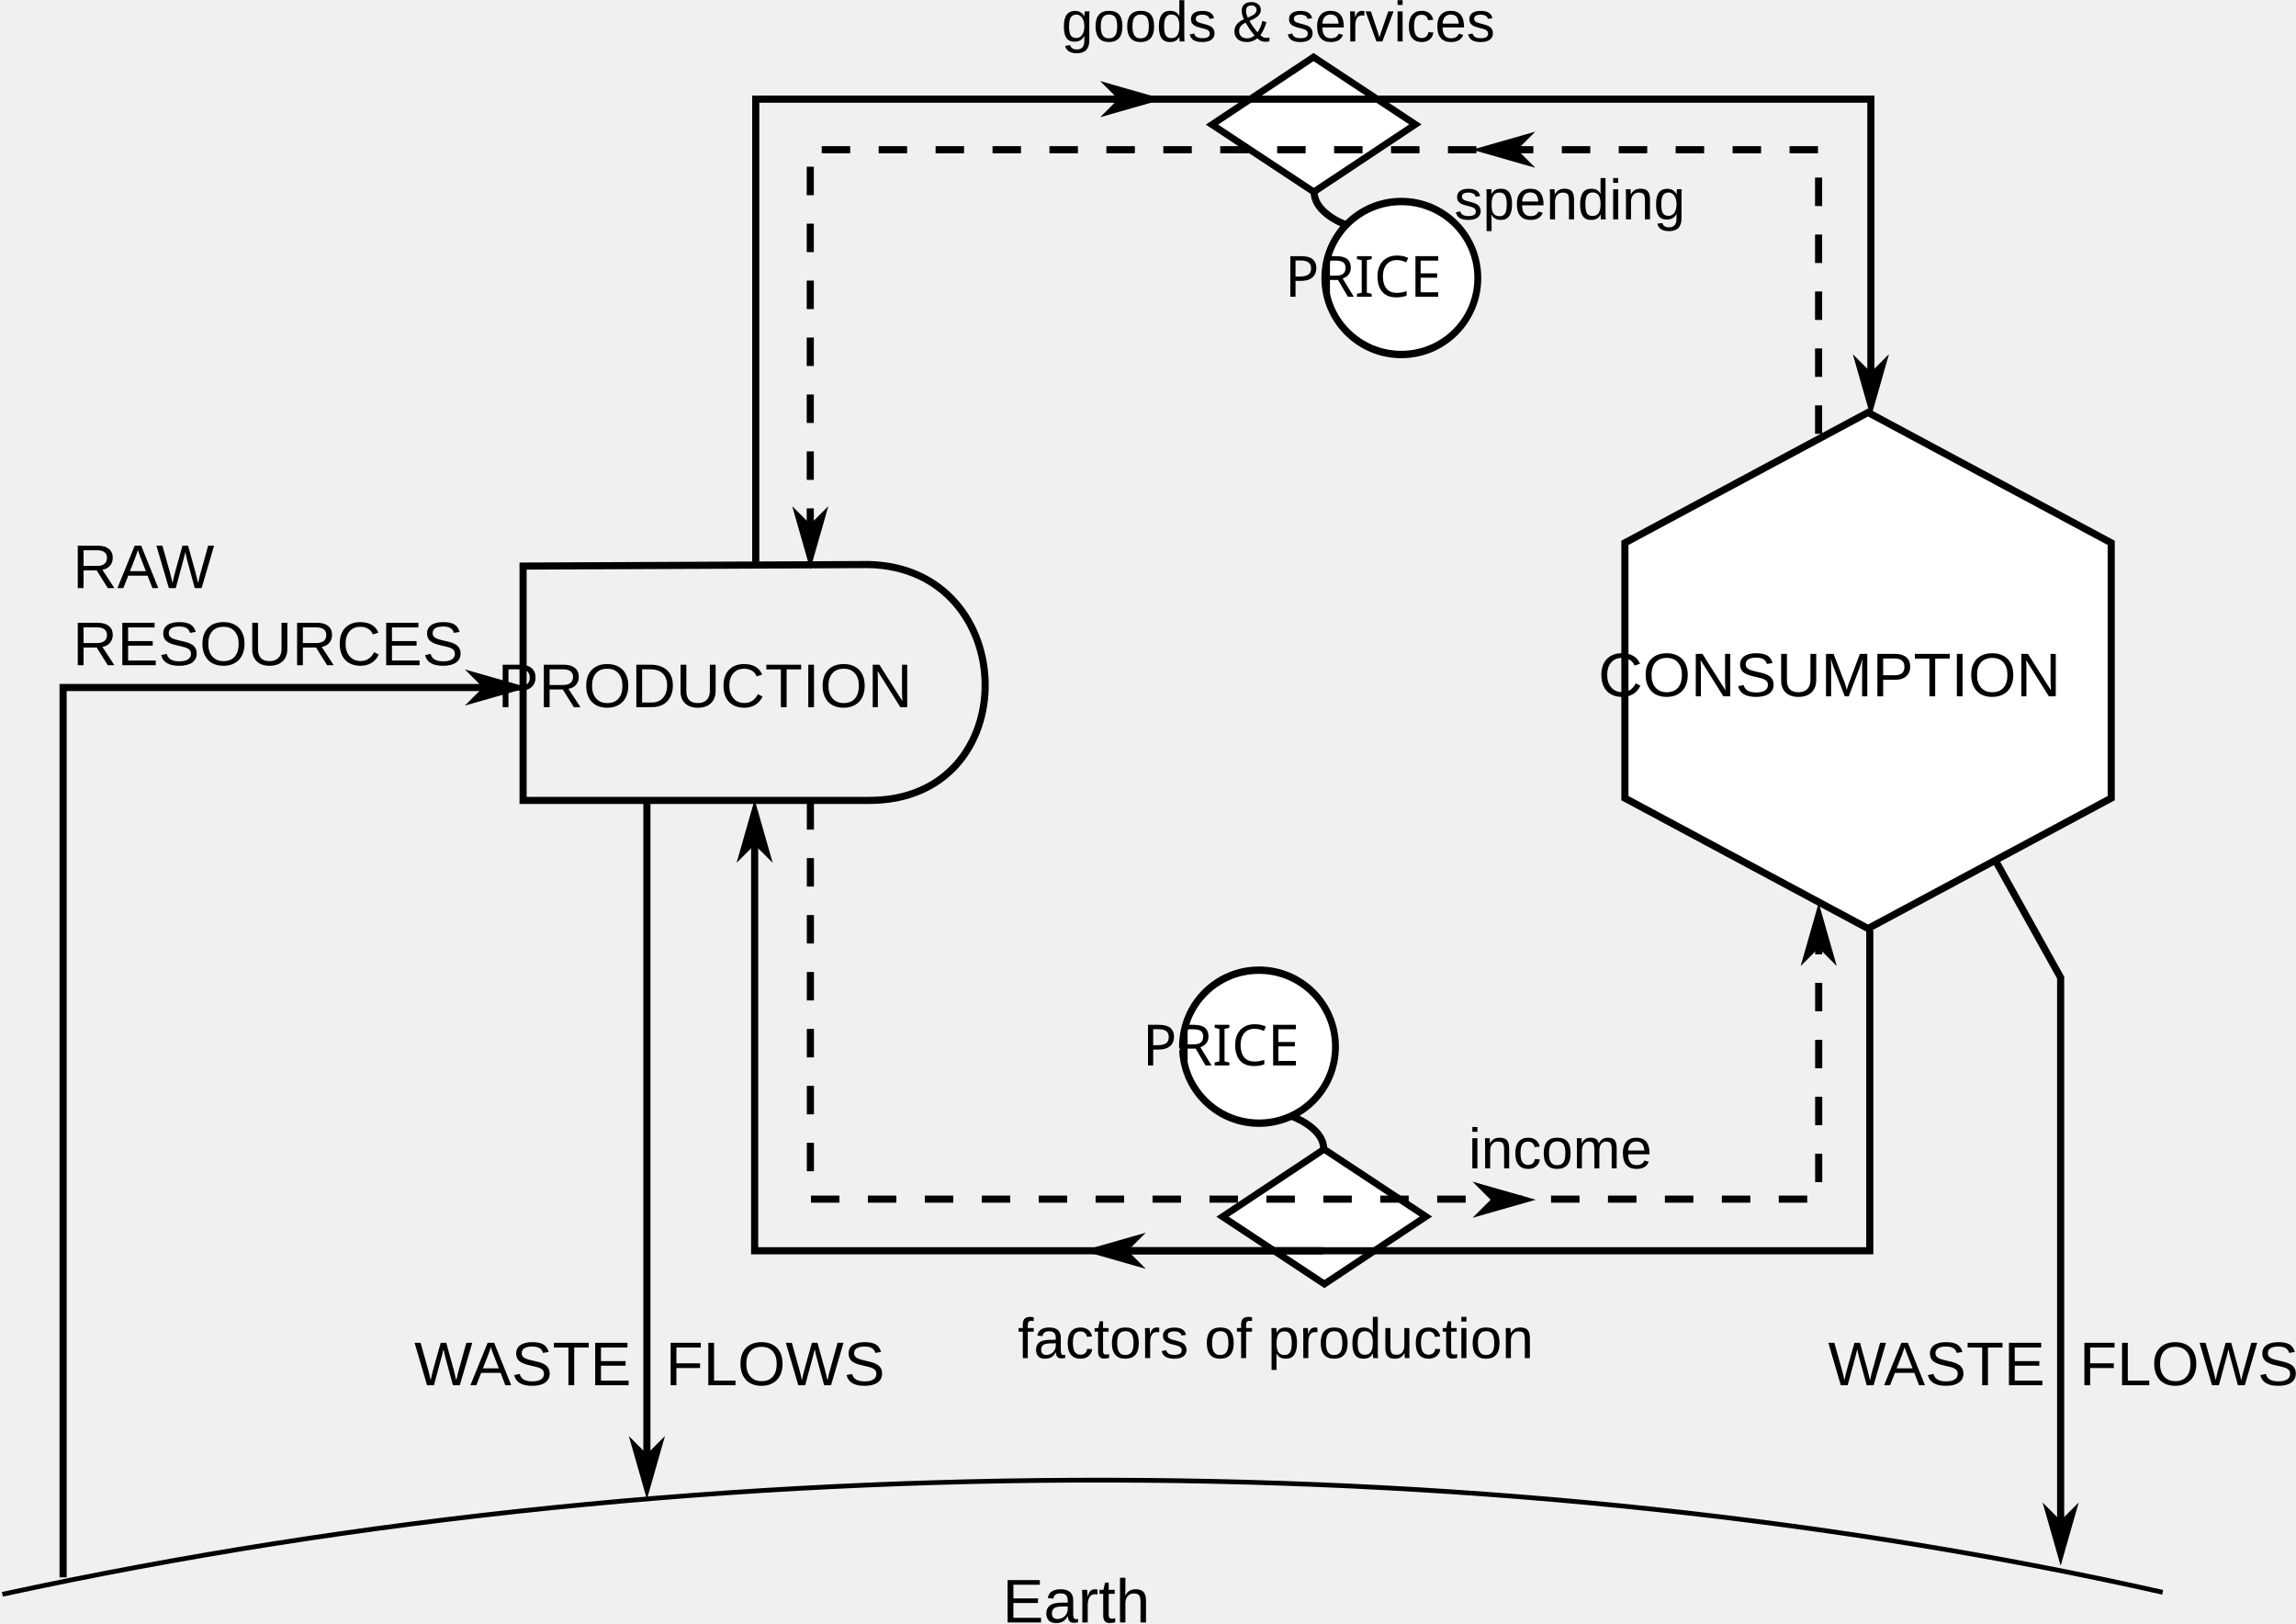
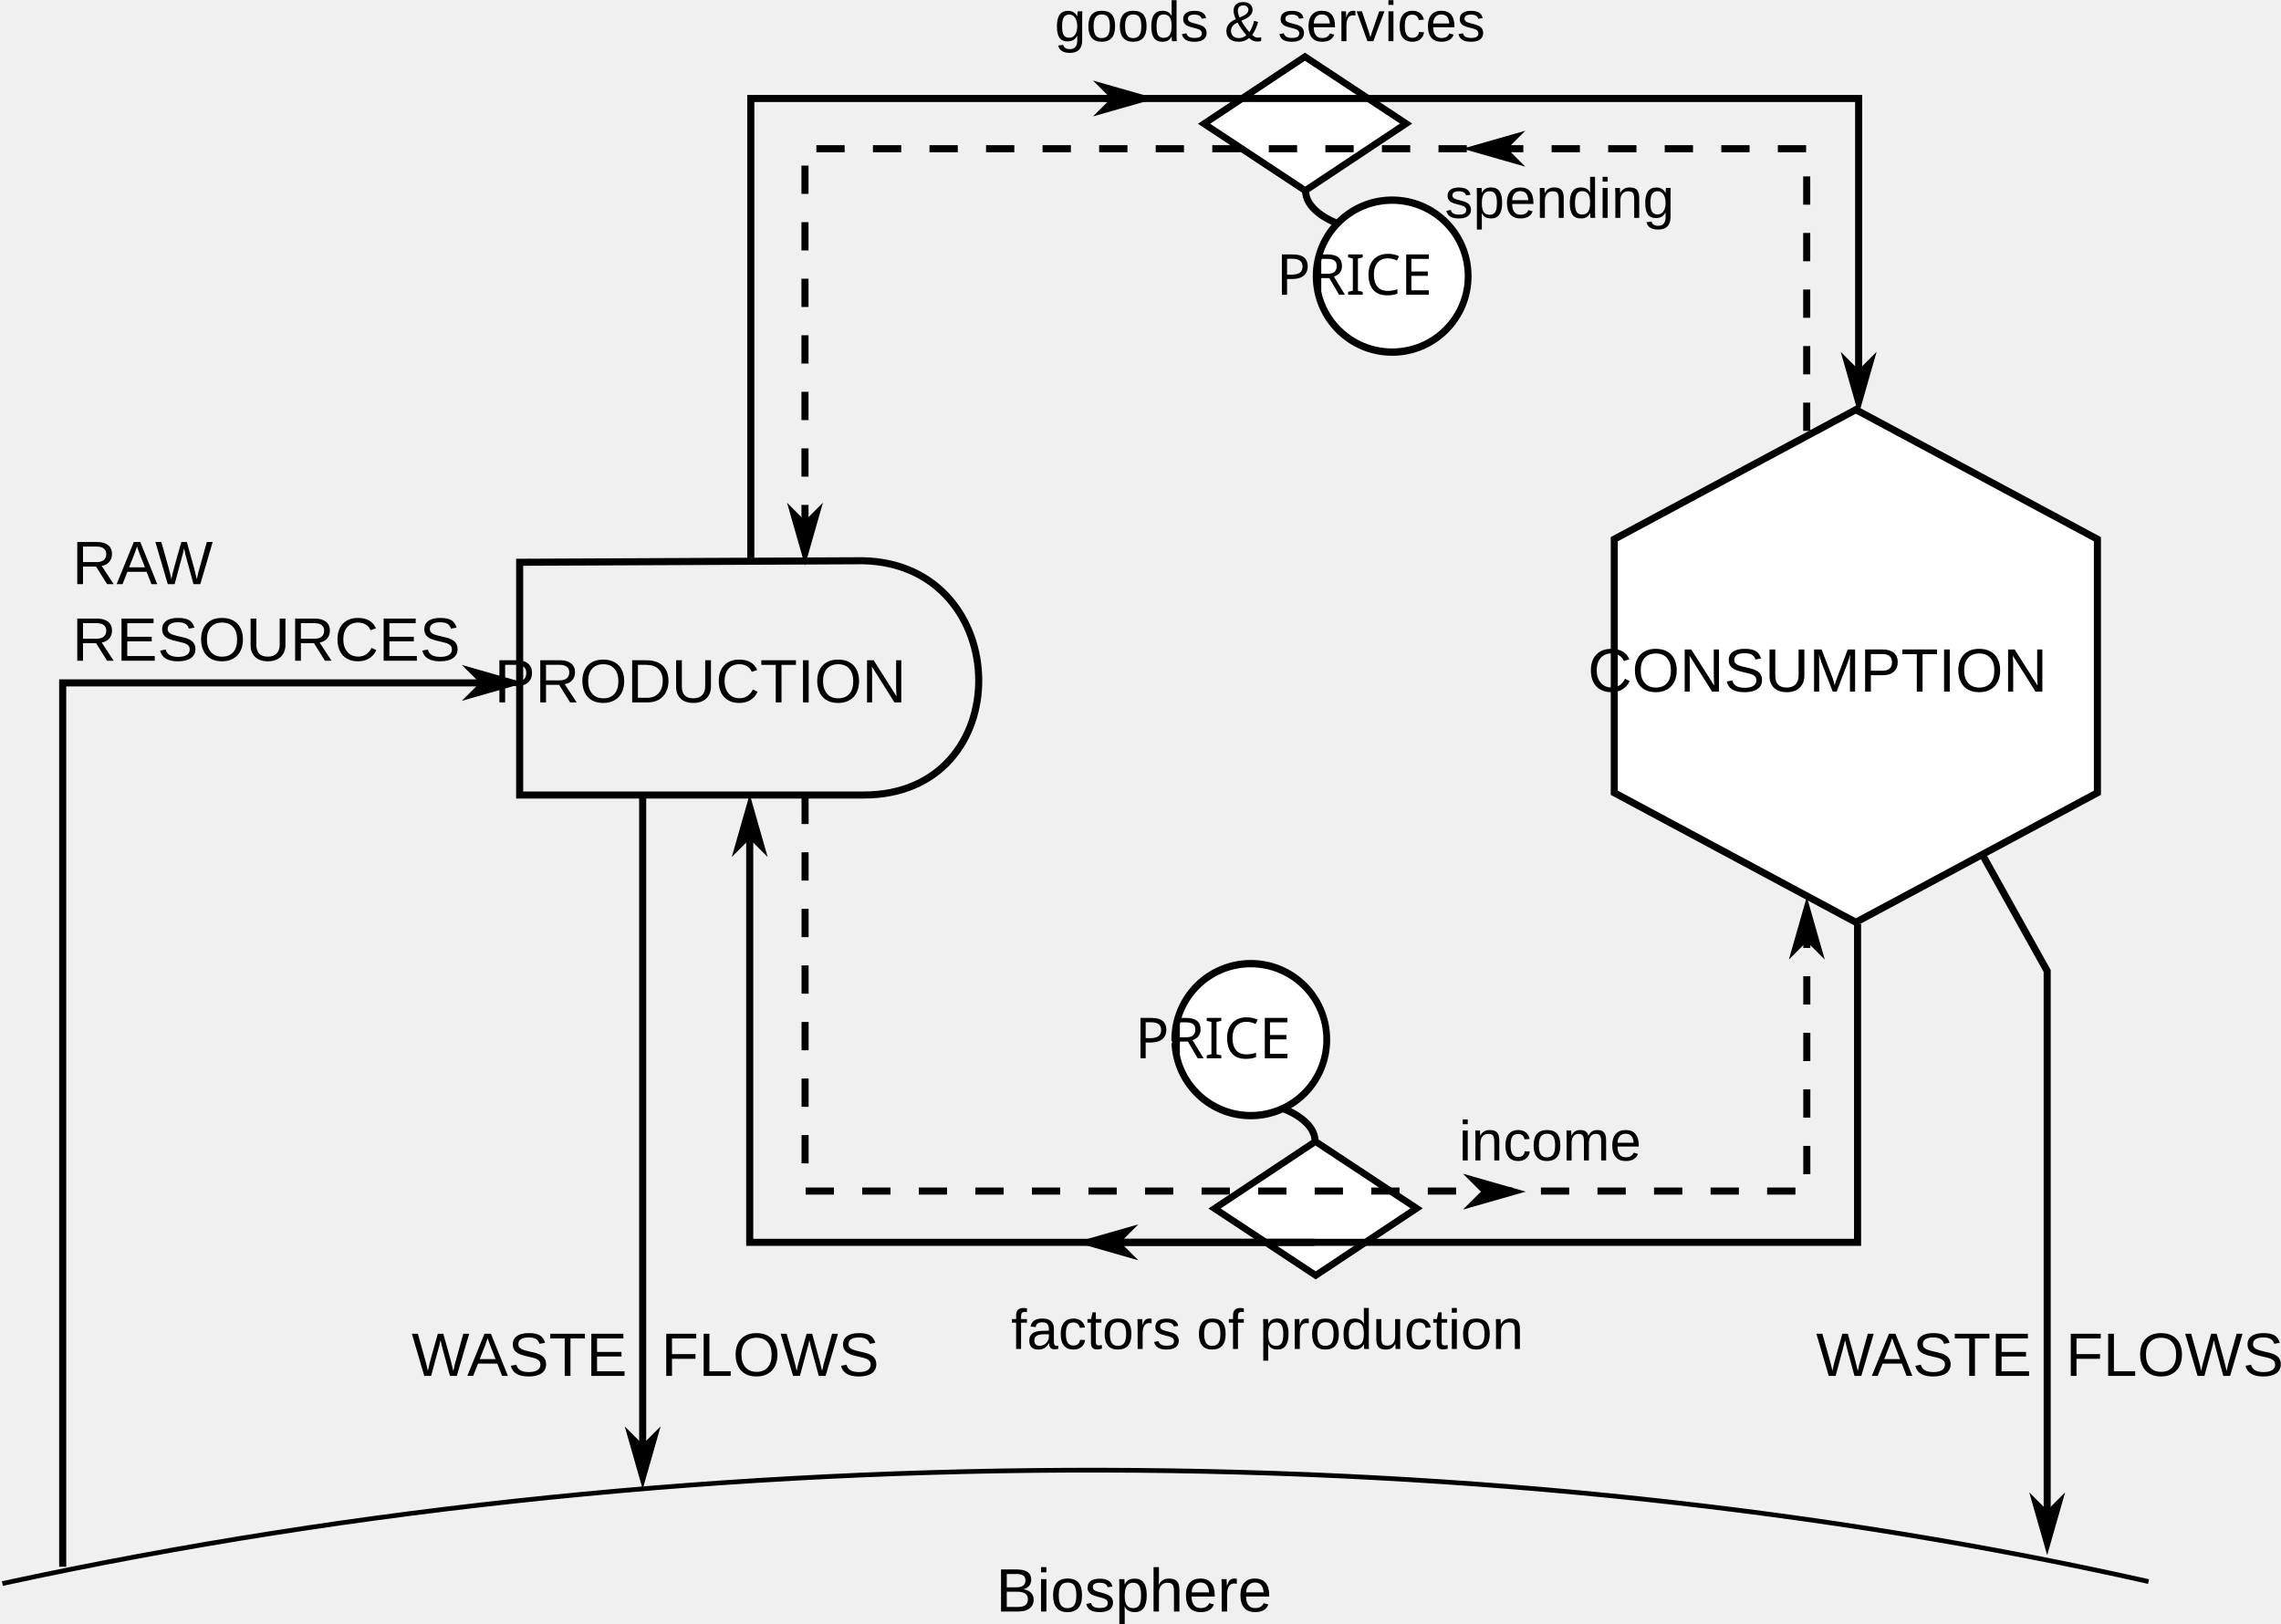
- <svg xmlns="http://www.w3.org/2000/svg" width="483.968" height="342.09" id="svg3126" version="1.1">
+ <svg xmlns="http://www.w3.org/2000/svg" width="483.968" height="344.521" id="svg3126" version="1.1">
  <defs id="defs3128">
    <marker orient="auto" refY="0" refX="0" id="Arrow2Sstart" style="overflow:visible">
      <path id="path5963" style="font-size:12px;fill-rule:evenodd;stroke-width:0.625;stroke-linejoin:round" d="M 8.719,4.034 -2.207,0.016 8.719,-4.002 c -1.745,2.372 -1.735,5.617 -6e-7,8.035 z" transform="matrix(0.3,0,0,0.3,-0.69,0)" />
    </marker>
    <marker orient="auto" refY="0" refX="0" id="Arrow1Lstart" style="overflow:visible">
      <path id="path5933" d="M 0,0 5,-5 -12.5,0 5,5 0,0 z" style="fill-rule:evenodd;stroke:#000000;stroke-width:1pt;marker-start:none" transform="matrix(0.8,0,0,0.8,10,0)" />
    </marker>
    <marker orient="auto" refY="0" refX="0" id="Arrow1Mstart" style="overflow:visible">
      <path id="path3143" d="M 0,0 5,-5 -12.5,0 5,5 0,0 z" style="fill-rule:evenodd;stroke:#000000;stroke-width:1pt;marker-start:none" transform="matrix(0.4,0,0,0.4,4,0)" />
    </marker>
    <marker orient="auto" refY="0" refX="0" id="Arrow2Mstart" style="overflow:visible">
      <path id="path3161" style="font-size:12px;fill-rule:evenodd;stroke-width:0.625;stroke-linejoin:round" d="M 8.719,4.034 -2.207,0.016 8.719,-4.002 c -1.745,2.372 -1.735,5.617 -6e-7,8.035 z" transform="scale(0.6,0.6)" />
    </marker>
    <marker orient="auto" refY="0" refX="0" id="marker3152" style="overflow:visible">
      <path id="path3154" style="font-size:12px;fill-rule:evenodd;stroke-width:0.625;stroke-linejoin:round" d="M 8.719,4.034 -2.207,0.016 8.719,-4.002 c -1.745,2.372 -1.735,5.617 -6e-7,8.035 z" transform="scale(0.6,0.6)" />
    </marker>
    <marker orient="auto" refY="0" refX="0" id="Arrow1Mstart-4" style="overflow:visible">
      <path id="path3143-0" d="M 0,0 5,-5 -12.5,0 5,5 0,0 z" style="fill-rule:evenodd;stroke:#000000;stroke-width:1pt;marker-start:none" transform="matrix(0.4,0,0,0.4,4,0)" />
    </marker>
    <marker orient="auto" refY="0" refX="0" id="Arrow2Mstart-9" style="overflow:visible">
      <path id="path3161-4" style="font-size:12px;fill-rule:evenodd;stroke-width:0.625;stroke-linejoin:round" d="M 8.719,4.034 -2.207,0.016 8.719,-4.002 c -1.745,2.372 -1.735,5.617 -6e-7,8.035 z" transform="scale(0.6,0.6)" />
    </marker>
    <marker orient="auto" refY="0" refX="0" id="marker3236" style="overflow:visible">
      <path id="path3238" d="M 0,0 5,-5 -12.5,0 5,5 0,0 z" style="fill-rule:evenodd;stroke:#000000;stroke-width:1pt;marker-start:none" transform="matrix(0.4,0,0,0.4,4,0)" />
    </marker>
    <marker orient="auto" refY="0" refX="0" id="Arrow2Mstart-8" style="overflow:visible">
      <path id="path3161-8" style="font-size:12px;fill-rule:evenodd;stroke-width:0.625;stroke-linejoin:round" d="M 8.719,4.034 -2.207,0.016 8.719,-4.002 c -1.745,2.372 -1.735,5.617 -6e-7,8.035 z" transform="scale(0.6,0.6)" />
    </marker>
    <marker orient="auto" refY="0" refX="0" id="Arrow1Mstart-2" style="overflow:visible">
      <path id="path3143-4" d="M 0,0 5,-5 -12.5,0 5,5 0,0 z" style="fill-rule:evenodd;stroke:#000000;stroke-width:1pt;marker-start:none" transform="matrix(0.4,0,0,0.4,4,0)" />
    </marker>
    <marker orient="auto" refY="0" refX="0" id="marker3330" style="overflow:visible">
      <path id="path3332" d="M 0,0 5,-5 -12.5,0 5,5 0,0 z" style="fill-rule:evenodd;stroke:#000000;stroke-width:1pt;marker-start:none" transform="matrix(0.4,0,0,0.4,4,0)" />
    </marker>
    <marker orient="auto" refY="0" refX="0" id="marker3334" style="overflow:visible">
      <path id="path3336" d="M 0,0 5,-5 -12.5,0 5,5 0,0 z" style="fill-rule:evenodd;stroke:#000000;stroke-width:1pt;marker-start:none" transform="matrix(0.4,0,0,0.4,4,0)" />
    </marker>
    <marker orient="auto" refY="0" refX="0" id="marker3338" style="overflow:visible">
      <path id="path3340" style="font-size:12px;fill-rule:evenodd;stroke-width:0.625;stroke-linejoin:round" d="M 8.719,4.034 -2.207,0.016 8.719,-4.002 c -1.745,2.372 -1.735,5.617 -6e-7,8.035 z" transform="scale(0.6,0.6)" />
    </marker>
    <marker orient="auto" refY="0" refX="0" id="marker3342" style="overflow:visible">
      <path id="path3344" style="font-size:12px;fill-rule:evenodd;stroke-width:0.625;stroke-linejoin:round" d="M 8.719,4.034 -2.207,0.016 8.719,-4.002 c -1.745,2.372 -1.735,5.617 -6e-7,8.035 z" transform="scale(0.6,0.6)" />
    </marker>
    <marker orient="auto" refY="0" refX="0" id="Arrow2Mstart-5" style="overflow:visible">
      <path id="path3161-5" style="font-size:12px;fill-rule:evenodd;stroke-width:0.625;stroke-linejoin:round" d="M 8.719,4.034 -2.207,0.016 8.719,-4.002 c -1.745,2.372 -1.735,5.617 -6e-7,8.035 z" transform="scale(0.6,0.6)" />
    </marker>
    <marker orient="auto" refY="0" refX="0" id="Arrow2Mstart-7" style="overflow:visible">
      <path id="path3161-6" style="font-size:12px;fill-rule:evenodd;stroke-width:0.625;stroke-linejoin:round" d="M 8.719,4.034 -2.207,0.016 8.719,-4.002 c -1.745,2.372 -1.735,5.617 -6e-7,8.035 z" transform="scale(0.6,0.6)" />
    </marker>
    <marker orient="auto" refY="0" refX="0" id="Arrow2Mstart-1" style="overflow:visible">
      <path id="path3161-68" style="font-size:12px;fill-rule:evenodd;stroke-width:0.625;stroke-linejoin:round" d="M 8.719,4.034 -2.207,0.016 8.719,-4.002 c -1.745,2.372 -1.735,5.617 -6e-7,8.035 z" transform="scale(0.6,0.6)" />
    </marker>
    <marker orient="auto" refY="0" refX="0" id="Arrow1Mstart-5" style="overflow:visible">
      <path id="path3143-7" d="M 0,0 5,-5 -12.5,0 5,5 0,0 z" style="fill-rule:evenodd;stroke:#000000;stroke-width:1pt;marker-start:none" transform="matrix(0.4,0,0,0.4,4,0)" />
    </marker>
    <marker orient="auto" refY="0" refX="0" id="marker3551" style="overflow:visible">
      <path id="path3553" d="M 0,0 5,-5 -12.5,0 5,5 0,0 z" style="fill-rule:evenodd;stroke:#000000;stroke-width:1pt;marker-start:none" transform="matrix(0.4,0,0,0.4,4,0)" />
    </marker>
    <marker orient="auto" refY="0" refX="0" id="Arrow2Mstart-6" style="overflow:visible">
      <path id="path3161-1" style="font-size:12px;fill-rule:evenodd;stroke-width:0.625;stroke-linejoin:round" d="M 8.719,4.034 -2.207,0.016 8.719,-4.002 c -1.745,2.372 -1.735,5.617 -6e-7,8.035 z" transform="scale(0.6,0.6)" />
    </marker>
    <marker orient="auto" refY="0" refX="0" id="Arrow1Mend" style="overflow:visible">
      <path id="path3158" d="M 0,0 5,-5 -12.5,0 5,5 0,0 z" style="fill-rule:evenodd;stroke:#000000;stroke-width:1pt;marker-start:none" transform="matrix(-0.4,0,0,-0.4,-4,0)" />
    </marker>
    <marker orient="auto" refY="0" refX="0" id="marker6319" style="overflow:visible">
      <path id="path6321" d="M 0,0 5,-5 -12.5,0 5,5 0,0 z" style="fill-rule:evenodd;stroke:#000000;stroke-width:1pt;marker-start:none" transform="matrix(-0.4,0,0,-0.4,-4,0)" />
    </marker>
    <marker orient="auto" refY="0" refX="0" id="marker6323" style="overflow:visible">
      <path id="path6325" d="M 0,0 5,-5 -12.5,0 5,5 0,0 z" style="fill-rule:evenodd;stroke:#000000;stroke-width:1pt;marker-start:none" transform="matrix(-0.4,0,0,-0.4,-4,0)" />
    </marker>
    <marker orient="auto" refY="0" refX="0" id="marker6327" style="overflow:visible">
      <path id="path6329" d="M 0,0 5,-5 -12.5,0 5,5 0,0 z" style="fill-rule:evenodd;stroke:#000000;stroke-width:1pt;marker-start:none" transform="matrix(-0.4,0,0,-0.4,-4,0)" />
    </marker>
    <marker orient="auto" refY="0" refX="0" id="marker6331" style="overflow:visible">
      <path id="path6333" d="M 0,0 5,-5 -12.5,0 5,5 0,0 z" style="fill-rule:evenodd;stroke:#000000;stroke-width:1pt;marker-start:none" transform="matrix(-0.4,0,0,-0.4,-4,0)" />
    </marker>
    <marker orient="auto" refY="0" refX="0" id="marker6335" style="overflow:visible">
      <path id="path6337" d="M 0,0 5,-5 -12.5,0 5,5 0,0 z" style="fill-rule:evenodd;stroke:#000000;stroke-width:1pt;marker-start:none" transform="matrix(-0.4,0,0,-0.4,-4,0)" />
    </marker>
    <marker orient="auto" refY="0" refX="0" id="marker6339" style="overflow:visible">
      <path id="path6341" d="M 0,0 5,-5 -12.5,0 5,5 0,0 z" style="fill-rule:evenodd;stroke:#000000;stroke-width:1pt;marker-start:none" transform="matrix(-0.4,0,0,-0.4,-4,0)" />
    </marker>
    <marker orient="auto" refY="0" refX="0" id="marker6343" style="overflow:visible">
      <path id="path6345" d="M 0,0 5,-5 -12.5,0 5,5 0,0 z" style="fill-rule:evenodd;stroke:#000000;stroke-width:1pt;marker-start:none" transform="matrix(-0.4,0,0,-0.4,-4,0)" />
    </marker>
    <marker orient="auto" refY="0" refX="0" id="Arrow1Mstart-9" style="overflow:visible">
      <path id="path3143-2" d="M 0,0 5,-5 -12.5,0 5,5 0,0 z" style="fill-rule:evenodd;stroke:#000000;stroke-width:1pt;marker-start:none" transform="matrix(0.4,0,0,0.4,4,0)" />
    </marker>
    <marker orient="auto" refY="0" refX="0" id="Arrow2Mstart-79" style="overflow:visible">
      <path id="path3161-54" style="font-size:12px;fill-rule:evenodd;stroke-width:0.625;stroke-linejoin:round" d="M 8.719,4.034 -2.207,0.016 8.719,-4.002 c -1.745,2.372 -1.735,5.617 -6e-7,8.035 z" transform="scale(0.6,0.6)" />
    </marker>
    <marker orient="auto" refY="0" refX="0" id="Arrow1Mstart-3" style="overflow:visible">
      <path id="path3143-8" d="M 0,0 5,-5 -12.5,0 5,5 0,0 z" style="fill-rule:evenodd;stroke:#000000;stroke-width:1pt;marker-start:none" transform="matrix(0.4,0,0,0.4,4,0)" />
    </marker>
    <marker orient="auto" refY="0" refX="0" id="Arrow2Mstart-74" style="overflow:visible">
      <path id="path3161-2" style="font-size:12px;fill-rule:evenodd;stroke-width:0.625;stroke-linejoin:round" d="M 8.719,4.034 -2.207,0.016 8.719,-4.002 c -1.745,2.372 -1.735,5.617 -6e-7,8.035 z" transform="scale(0.6,0.6)" />
    </marker>
    <marker orient="auto" refY="0" refX="0" id="marker6529" style="overflow:visible">
      <path id="path6531" style="font-size:12px;fill-rule:evenodd;stroke-width:0.625;stroke-linejoin:round" d="M 8.719,4.034 -2.207,0.016 8.719,-4.002 c -1.745,2.372 -1.735,5.617 -6e-7,8.035 z" transform="scale(0.6,0.6)" />
    </marker>
    <marker orient="auto" refY="0" refX="0" id="Arrow2Mstart-60" style="overflow:visible">
      <path id="path3161-24" style="font-size:12px;fill-rule:evenodd;stroke-width:0.625;stroke-linejoin:round" d="M 8.719,4.034 -2.207,0.016 8.719,-4.002 c -1.745,2.372 -1.735,5.617 -6e-7,8.035 z" transform="scale(0.6,0.6)" />
    </marker>
    <marker orient="auto" refY="0" refX="0" id="Arrow1Mstart-20" style="overflow:visible">
      <path id="path3143-01" d="M 0,0 5,-5 -12.5,0 5,5 0,0 z" style="fill-rule:evenodd;stroke:#000000;stroke-width:1pt;marker-start:none" transform="matrix(0.4,0,0,0.4,4,0)" />
    </marker>
    <marker orient="auto" refY="0" refX="0" id="Arrow2Mstart-71" style="overflow:visible">
      <path id="path3161-7" style="font-size:12px;fill-rule:evenodd;stroke-width:0.625;stroke-linejoin:round" d="M 8.719,4.034 -2.207,0.016 8.719,-4.002 c -1.745,2.372 -1.735,5.617 -6e-7,8.035 z" transform="scale(0.6,0.6)" />
    </marker>
    <marker orient="auto" refY="0" refX="0" id="marker7010" style="overflow:visible">
      <path id="path7012" style="font-size:12px;fill-rule:evenodd;stroke-width:0.625;stroke-linejoin:round" d="M 8.719,4.034 -2.207,0.016 8.719,-4.002 c -1.745,2.372 -1.735,5.617 -6e-7,8.035 z" transform="scale(0.6,0.6)" />
    </marker>
    <marker orient="auto" refY="0" refX="0" id="Arrow1Mstart-6" style="overflow:visible">
      <path id="path3143-03" d="M 0,0 5,-5 -12.5,0 5,5 0,0 z" style="fill-rule:evenodd;stroke:#000000;stroke-width:1pt;marker-start:none" transform="matrix(0.4,0,0,0.4,4,0)" />
    </marker>
    <marker orient="auto" refY="0" refX="0" id="Arrow2Mstart-80" style="overflow:visible">
      <path id="path3161-12" style="font-size:12px;fill-rule:evenodd;stroke-width:0.625;stroke-linejoin:round" d="M 8.719,4.034 -2.207,0.016 8.719,-4.002 c -1.745,2.372 -1.735,5.617 -6e-7,8.035 z" transform="scale(0.6,0.6)" />
    </marker>
    <marker orient="auto" refY="0" refX="0" id="Arrow1Mstart-1" style="overflow:visible">
      <path id="path3143-20" d="M 0,0 5,-5 -12.5,0 5,5 0,0 z" style="fill-rule:evenodd;stroke:#000000;stroke-width:1pt;marker-start:none" transform="matrix(0.4,0,0,0.4,4,0)" />
    </marker>
    <marker orient="auto" refY="0" refX="0" id="Arrow2Mstart-16" style="overflow:visible">
      <path id="path3161-40" style="font-size:12px;fill-rule:evenodd;stroke-width:0.625;stroke-linejoin:round" d="M 8.719,4.034 -2.207,0.016 8.719,-4.002 c -1.745,2.372 -1.735,5.617 -6e-7,8.035 z" transform="scale(0.6,0.6)" />
    </marker>
    <marker orient="auto" refY="0" refX="0" id="Arrow2Mstart-3" style="overflow:visible">
      <path id="path3161-9" style="font-size:12px;fill-rule:evenodd;stroke-width:0.625;stroke-linejoin:round" d="M 8.719,4.034 -2.207,0.016 8.719,-4.002 c -1.745,2.372 -1.735,5.617 -6e-7,8.035 z" transform="scale(0.6,0.6)" />
    </marker>
    <marker orient="auto" refY="0" refX="0" id="marker7189" style="overflow:visible">
      <path id="path7191" style="font-size:12px;fill-rule:evenodd;stroke-width:0.625;stroke-linejoin:round" d="M 8.719,4.034 -2.207,0.016 8.719,-4.002 c -1.745,2.372 -1.735,5.617 -6e-7,8.035 z" transform="scale(0.6,0.6)" />
    </marker>
    <marker orient="auto" refY="0" refX="0" id="Arrow2Mstart-37" style="overflow:visible">
      <path id="path3161-10" style="font-size:12px;fill-rule:evenodd;stroke-width:0.625;stroke-linejoin:round" d="M 8.719,4.034 -2.207,0.016 8.719,-4.002 c -1.745,2.372 -1.735,5.617 -6e-7,8.035 z" transform="scale(0.6,0.6)" />
    </marker>
    <marker orient="auto" refY="0" refX="0" id="marker7265" style="overflow:visible">
      <path id="path7267" style="font-size:12px;fill-rule:evenodd;stroke-width:0.625;stroke-linejoin:round" d="M 8.719,4.034 -2.207,0.016 8.719,-4.002 c -1.745,2.372 -1.735,5.617 -6e-7,8.035 z" transform="scale(0.6,0.6)" />
    </marker>
    <marker orient="auto" refY="0" refX="0" id="Arrow1Mstart-7" style="overflow:visible">
      <path id="path3143-3" d="M 0,0 5,-5 -12.5,0 5,5 0,0 z" style="fill-rule:evenodd;stroke:#000000;stroke-width:1pt;marker-start:none" transform="matrix(0.4,0,0,0.4,4,0)" />
    </marker>
    <marker orient="auto" refY="0" refX="0" id="marker7271" style="overflow:visible">
      <path id="path7273" style="font-size:12px;fill-rule:evenodd;stroke-width:0.625;stroke-linejoin:round" d="M 8.719,4.034 -2.207,0.016 8.719,-4.002 c -1.745,2.372 -1.735,5.617 -6e-7,8.035 z" transform="scale(0.6,0.6)" />
    </marker>
    <marker orient="auto" refY="0" refX="0" id="Arrow1Mstart-33" style="overflow:visible">
      <path id="path3143-37" d="M 0,0 5,-5 -12.5,0 5,5 0,0 z" style="fill-rule:evenodd;stroke:#000000;stroke-width:1pt;marker-start:none" transform="matrix(0.4,0,0,0.4,4,0)" />
    </marker>
  </defs>
  <g id="layer1" transform="translate(41.39201,-333.6959)">
    <path id="path4742" d="m 301.115,501.906 0,-53.803 51.254,-27.48 51.254,27.48 0,53.803 -51.254,27.48 -51.254,-27.48 z" style="fill:#ffffff;fill-opacity:1;fill-rule:evenodd;stroke:#000000;stroke-width:1.5;stroke-linecap:butt;stroke-linejoin:miter;stroke-opacity:1" />
    <path style="fill:#ffffff;fill-opacity:1;stroke:#000000;stroke-width:7.692;stroke-linecap:round;stroke-miterlimit:4;stroke-opacity:1;stroke-dasharray:none;stroke-dashoffset:0" id="path4768-0-3" d="m 571.604,699.857 -89.362,89.612 -89.612,-89.362 89.362,-89.612 z" transform="matrix(-0.2395535,0,0,-0.1587508,351.006,471.0575)" />
    <path transform="matrix(-0.6642378,0,0,-0.7134406,715.4462,769.2638)" style="fill:#ffffff;fill-opacity:1;stroke:#000000;stroke-width:2.179;stroke-linecap:round;stroke-miterlimit:4;stroke-opacity:1;stroke-dasharray:none;stroke-dashoffset:0" id="path5741-1-4" d="m 718.99,528.395 c 0,12.481 -10.867,22.599 -24.273,22.599 -13.406,0 -24.273,-10.118 -24.273,-22.599 0,-12.481 10.867,-22.599 24.273,-22.599 13.308,0 24.134,9.976 24.272,22.365" />
    <text xml:space="preserve" style="font-size:12px;font-style:normal;font-weight:bold;text-align:center;text-anchor:middle;fill:#000000;fill-opacity:1;stroke:none;font-family:Calibri" x="253.763" y="396.243" id="text6712-3-6">
      <tspan id="tspan6714-8-0" x="253.763" y="396.243" style="font-size:12px;font-weight:normal">PRICE</tspan>
    </text>
    <path d="m 718.99,528.395 c 0,12.481 -10.867,22.599 -24.273,22.599 -13.406,0 -24.273,-10.118 -24.273,-22.599 0,-12.481 10.867,-22.599 24.273,-22.599 12.781,0 23.373,9.228 24.22,21.102" id="path3263" style="fill:#ffffff;fill-opacity:1;stroke:#000000;stroke-width:2.179;stroke-linecap:round;stroke-miterlimit:4;stroke-opacity:1;stroke-dasharray:none;stroke-dashoffset:0" transform="matrix(-0.6642378,0,0,-0.7134406,685.4462,931.2638)" />
    <text id="text3265" y="558.243" x="223.763" style="font-size:12px;font-style:normal;font-weight:bold;text-align:center;text-anchor:middle;fill:#000000;fill-opacity:1;stroke:none;font-family:Calibri" xml:space="preserve">
      <tspan style="font-size:12px;font-weight:normal" y="558.243" x="223.763" id="tspan3267">PRICE</tspan>
    </text>
    <path style="fill:none;stroke:#000000;stroke-width:1.5;stroke-linecap:butt;stroke-linejoin:miter;stroke-opacity:1" d="m 242.745,381.208 c -2.228,-0.701 -7.236,-3.281 -7.114,-7.115" id="path6721-9-6" />
    <path style="fill:#ffffff;fill-opacity:1;stroke:#000000;stroke-width:7.692;stroke-linecap:round;stroke-miterlimit:4;stroke-opacity:1;stroke-dasharray:none;stroke-dashoffset:0" id="path4768-0" d="m 571.604,699.857 -89.362,89.612 -89.612,-89.362 89.362,-89.612 z" transform="matrix(0.2395535,0,0,0.1587508,122.2484,478.9786)" />
    <path style="fill:none;stroke:#000000;stroke-width:1.5;stroke-linecap:butt;stroke-linejoin:miter;stroke-opacity:1" d="m 230.51,568.828 c 2.228,0.701 7.236,3.281 7.114,7.115" id="path6721-9" />
    <text id="text2168" y="482.727" x="116.231" style="font-size:13px;font-style:normal;font-weight:bold;text-align:center;text-anchor:middle;fill:#000000;fill-opacity:1;stroke:none;font-family:Arial" xml:space="preserve">
      <tspan style="font-size:13px;font-weight:normal" y="482.727" x="116.231" id="tspan2170">PRODUCTION</tspan>
    </text>
    <path id="path2172" d="m 117.909,452.128 0,-97.537 235.058,0 0,64.129" style="fill:none;stroke:#000000;stroke-width:1.5;stroke-linecap:butt;stroke-linejoin:miter;stroke-miterlimit:4;stroke-opacity:1;stroke-dasharray:none;marker-mid:none;marker-end:url(#Arrow1Mend)" />
    <path id="path3346" d="m 193.11,354.591 0,0 7.776,0" style="fill:none;stroke:#000000;stroke-width:1.5;stroke-linecap:butt;stroke-linejoin:miter;stroke-opacity:1;marker-end:url(#Arrow1Mend)" />
    <path id="path3354" d="m 352.735,529.76 0,67.537 -235.058,0 0,-92.129" style="fill:none;stroke:#000000;stroke-width:1.5;stroke-linecap:butt;stroke-linejoin:miter;stroke-miterlimit:4;stroke-opacity:1;stroke-dasharray:none;marker-mid:none;marker-end:url(#Arrow1Mend)" />
    <path id="path3356" d="m 237.534,597.297 0,0 -47.776,0" style="fill:none;stroke:#000000;stroke-width:1.5;stroke-linecap:butt;stroke-linejoin:miter;stroke-opacity:1;marker-end:url(#Arrow1Mend)" />
    <path id="path3360" d="m 341.945,425.125 0,-59.876 -212.541,0 0,85.49" style="fill:none;stroke:#000000;stroke-width:1.5;stroke-linecap:butt;stroke-linejoin:miter;stroke-miterlimit:4;stroke-opacity:1;stroke-dasharray:6, 6;stroke-dashoffset:0;marker-mid:none;marker-end:url(#Arrow1Mend)" />
    <path id="path3362" d="m 277.304,365.249 0,0 -5.443,0" style="fill:none;stroke:#000000;stroke-width:1.5;stroke-linecap:butt;stroke-linejoin:miter;stroke-opacity:1;marker-end:url(#Arrow1Mend)" />
    <path id="path5306" d="m 129.426,502.542 0,83.876 212.541,0 0,-59.49" style="fill:none;stroke:#000000;stroke-width:1.5;stroke-linecap:butt;stroke-linejoin:miter;stroke-miterlimit:4;stroke-opacity:1;stroke-dasharray:6, 6;stroke-dashoffset:0;marker-mid:none;marker-end:url(#Arrow1Mend)" />
    <path id="path5308" d="m 273.939,586.542 0,0 5.443,0" style="fill:none;stroke:#000000;stroke-width:1.5;stroke-linecap:butt;stroke-linejoin:miter;stroke-opacity:1;marker-end:url(#Arrow1Mend)" />
    <text id="text5310" y="619.921" x="240.008" style="font-size:18px;font-style:normal;font-weight:bold;text-align:center;text-anchor:middle;fill:#000000;fill-opacity:1;stroke:none;font-family:Arial" xml:space="preserve">
      <tspan style="font-size:12px;font-weight:normal" y="619.921" x="240.008" id="tspan5312">factors of production</tspan>
    </text>
    <text id="text5314" y="342.432" x="236.384" style="font-size:12px;font-style:normal;font-weight:bold;text-align:center;text-anchor:middle;fill:#000000;fill-opacity:1;stroke:none;font-family:Arial" xml:space="preserve">
      <tspan style="font-weight:normal" y="342.432" x="236.384" id="tspan5316">goods &amp; services</tspan>
    </text>
    <text id="text2168-2" y="480.446" x="352.582" style="font-size:12px;font-style:normal;font-weight:bold;text-align:center;text-anchor:middle;fill:#000000;fill-opacity:1;stroke:none;font-family:Arial" xml:space="preserve">
      <tspan style="font-size:13px;font-weight:normal" y="480.446" x="352.582" id="tspan2170-8">CONSUMPTION</tspan>
    </text>
    <path style="fill:none;stroke:#000000;stroke-width:1.5;stroke-linecap:butt;stroke-linejoin:miter;stroke-opacity:1" d="m 68.867,453 0,49.383 72.82,0 c 33.245,0.17 32.309,-49.043 0,-49.709 l -72.82,0.326 z" id="path4601-9" />
    <path style="fill:none;stroke:#000000;stroke-width:1.5;stroke-linecap:butt;stroke-linejoin:miter;stroke-miterlimit:4;stroke-opacity:1;stroke-dasharray:none;marker-mid:none;marker-end:url(#Arrow1Mend)" d="m -28.091,666.128 0,-187.537 95.058,0" id="path4224" />
    <text xml:space="preserve" style="font-size:13px;font-style:normal;font-weight:bold;text-align:start;text-anchor:start;fill:#000000;fill-opacity:1;stroke:none;font-family:Arial" x="-26.061" y="457.634" id="text4226">
      <tspan id="tspan4228" x="-26.061" y="457.634" style="font-size:13px;font-weight:normal;text-align:start;text-anchor:start">RAW</tspan>
      <tspan x="-26.061" y="473.884" style="font-size:13px;font-weight:normal;text-align:start;text-anchor:start" id="tspan4230">RESOURCES</tspan>
    </text>
    <g id="g4741">
      <path id="path4739" d="m 94.967,502.591 0,144.129" style="fill:none;stroke:#000000;stroke-width:1.5;stroke-linecap:butt;stroke-linejoin:miter;stroke-miterlimit:4;stroke-opacity:1;stroke-dasharray:none;marker-mid:none;marker-end:url(#Arrow1Mend)" />
    </g>
    <g id="g4748" transform="translate(300,0)">
      <path style="fill:none;stroke:#000000;stroke-width:1.5;stroke-linecap:butt;stroke-linejoin:miter;stroke-miterlimit:4;stroke-opacity:1;stroke-dasharray:none;marker-mid:none;marker-end:url(#Arrow1Mend)" d="m 78.967,514.591 14,25.138 0,120.991" id="path4758" />
    </g>
    <path style="fill:none;stroke:#000000;stroke-width:1px;stroke-linecap:butt;stroke-linejoin:miter;stroke-opacity:1" d="m -40.892,669.701 c 151.955,-32.924 319.027,-31.093 455.366,-0.425" id="path3146" />
    <text xml:space="preserve" style="font-size:18px;font-style:normal;font-weight:bold;text-align:center;text-anchor:middle;fill:#000000;fill-opacity:1;stroke:none;font-family:Arial" x="300.008" y="579.921" id="text3148">
      <tspan id="tspan3150" x="300.008" y="579.921" style="font-size:12px;font-weight:normal">income</tspan>
    </text>
    <text id="text3152" y="379.921" x="302.008" style="font-size:18px;font-style:normal;font-weight:bold;text-align:center;text-anchor:middle;fill:#000000;fill-opacity:1;stroke:none;font-family:Arial" xml:space="preserve">
      <tspan style="font-size:12px;font-weight:normal" y="379.921" x="302.008" id="tspan3154">spending</tspan>
    </text>
    <text id="text3156" y="675.634" x="169.939" style="font-size:13px;font-style:normal;font-weight:bold;text-align:start;text-anchor:start;fill:#000000;fill-opacity:1;stroke:none;font-family:Arial" xml:space="preserve">
-       <tspan id="tspan3160" style="font-size:13px;font-weight:normal;text-align:start;text-anchor:start" y="675.634" x="169.939">Earth</tspan>
+       <tspan id="tspan3160" style="font-size:13px;font-weight:normal;text-align:start;text-anchor:start" y="675.634" x="169.939">Biosphere</tspan>
    </text>
    <text id="text3164" y="625.634" x="45.939" style="font-size:13px;font-style:normal;font-weight:bold;text-align:start;text-anchor:start;fill:#000000;fill-opacity:1;stroke:none;font-family:Arial" xml:space="preserve">
      <tspan id="tspan3168" style="font-size:13px;font-weight:normal;text-align:start;text-anchor:start" y="625.634" x="45.939">WASTE  FLOWS</tspan>
    </text>
    <text xml:space="preserve" style="font-size:13px;font-style:normal;font-weight:bold;text-align:start;text-anchor:start;fill:#000000;fill-opacity:1;stroke:none;font-family:Arial" x="343.939" y="625.634" id="text3172">
      <tspan x="343.939" y="625.634" style="font-size:13px;font-weight:normal;text-align:start;text-anchor:start" id="tspan3174">WASTE  FLOWS</tspan>
    </text>
  </g>
</svg>
